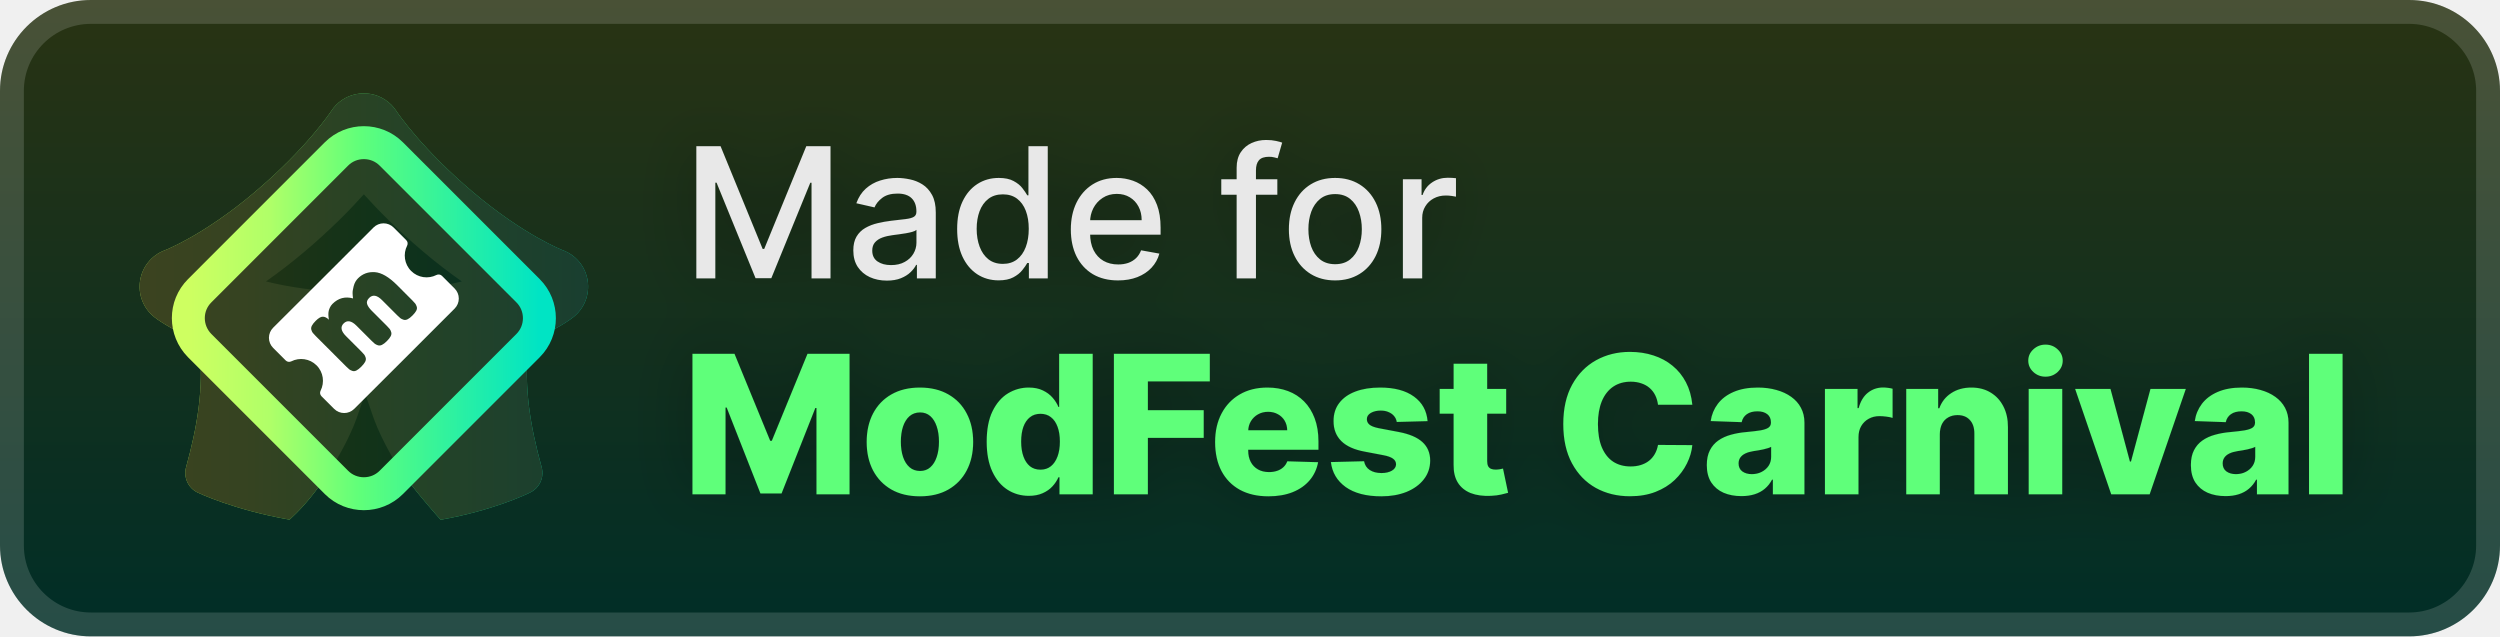
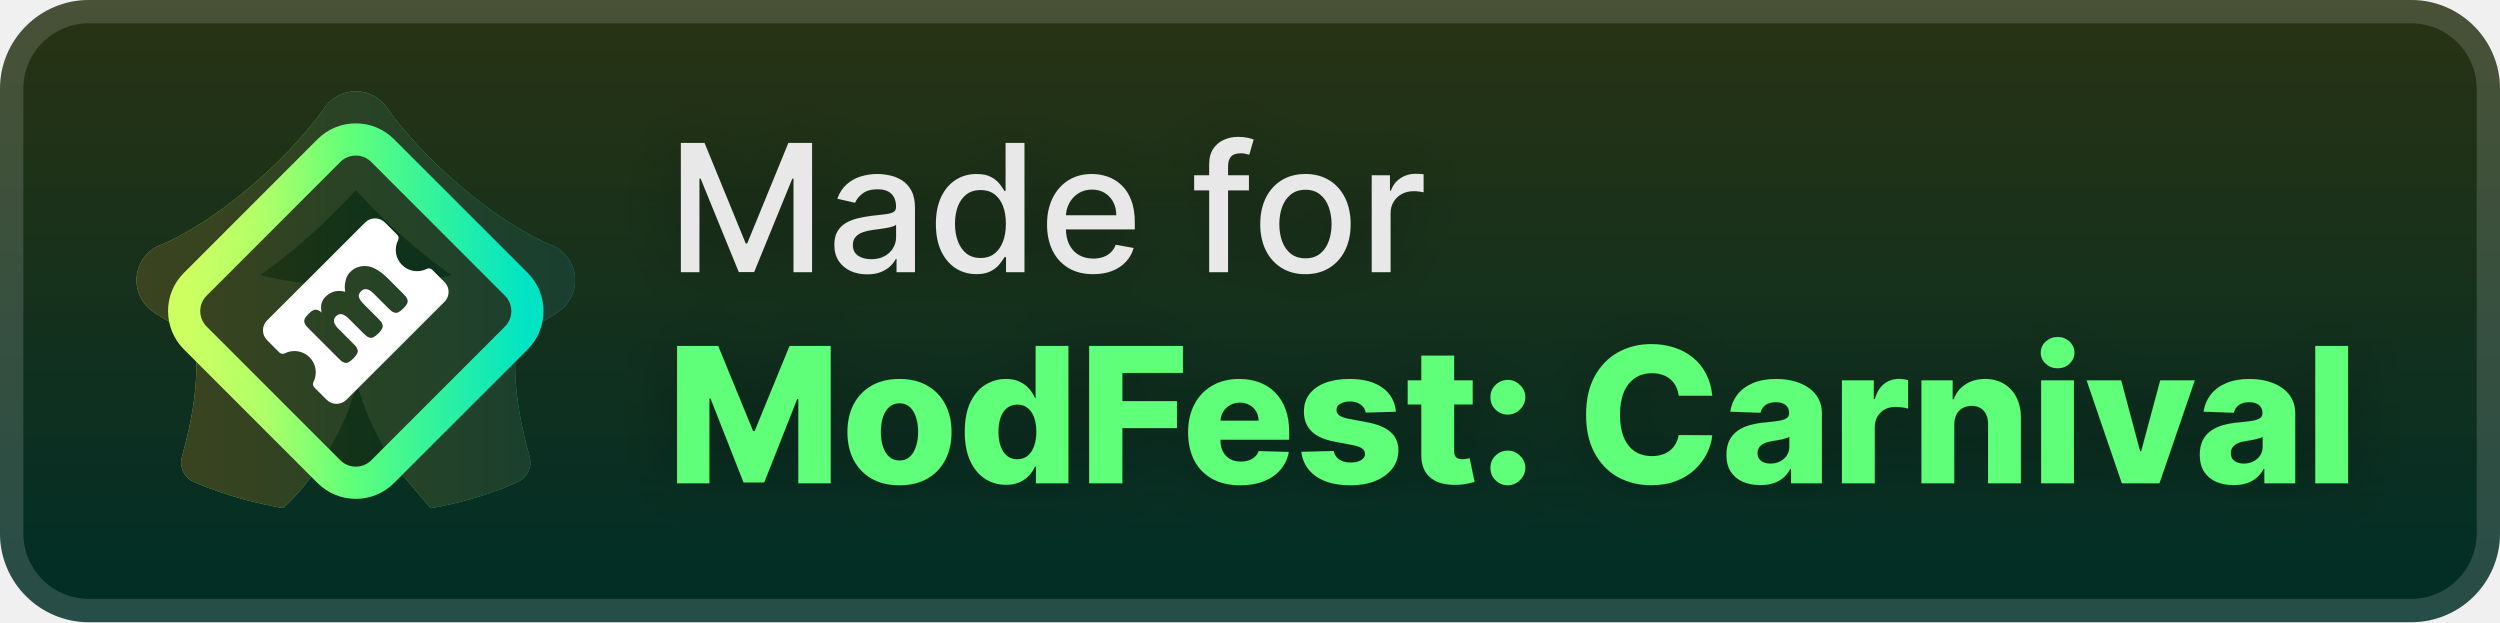
- <svg xmlns="http://www.w3.org/2000/svg" width="220" height="56" viewBox="0 0 220 56" fill="none">
-   <rect width="220" height="56" rx="8" fill="url(#paint0_linear_1_50)" />
-   <rect x="1.05" y="1.05" width="217.9" height="53.9" rx="6.95" stroke="white" stroke-opacity="0.15" stroke-width="2.1" />
+ <svg xmlns="http://www.w3.org/2000/svg" width="225" height="56" viewBox="0 0 225 56" fill="none">
+   <rect width="225" height="56" rx="8" fill="url(#paint0_linear_1_50)" />
+   <rect x="1.05" y="1.05" width="222.9" height="53.9" rx="6.95" stroke="white" stroke-opacity="0.15" stroke-width="2.1" />
  <mask id="mask0_1_50" style="mask-type:luminance" maskUnits="userSpaceOnUse" x="12" y="8" width="40" height="40">
    <path d="M52 8H12V48H52V8Z" fill="white" />
  </mask>
  <g mask="url(#mask0_1_50)">
    <path fill-rule="evenodd" clip-rule="evenodd" d="M53.062 6.947H53.073V49.053H53.062V6.947ZM17.135 29.875C14.745 28.849 13.609 27.923 13.609 27.923C12.627 27.163 12.135 25.929 12.325 24.702C12.515 23.474 13.356 22.447 14.522 22.018C14.522 22.018 17.908 20.723 22.426 16.901C27.037 12.999 29.143 9.784 29.143 9.784C30.162 8.199 32.276 7.74 33.861 8.759C34.291 9.035 34.638 9.392 34.895 9.797C35.075 10.064 37.203 13.169 41.615 16.901C46.132 20.723 49.518 22.018 49.518 22.018C50.684 22.447 51.525 23.473 51.715 24.7C51.906 25.927 51.415 27.16 50.434 27.921C50.434 27.921 49.3 28.849 46.91 29.875C46.792 30.054 46.655 30.224 46.5 30.383C46.068 34.154 46.709 37.656 47.657 41.08C47.696 41.211 47.719 41.343 47.729 41.474C47.754 41.794 47.697 42.108 47.573 42.39C47.449 42.672 47.256 42.926 47.004 43.123C46.896 43.207 46.779 43.281 46.653 43.341C46.286 43.523 43.359 44.926 38.778 45.74L38.691 45.643C38.691 45.643 36.625 43.34 35.349 41.534L34.431 42.453C33.105 43.779 30.936 43.779 29.61 42.453L28.846 41.689C27.883 43.153 26.77 44.549 25.628 45.591L25.477 45.729C20.537 44.86 17.39 43.342 17.39 43.342C16.555 42.943 16.128 42.002 16.375 41.111C17.328 37.677 17.974 34.165 17.541 30.383C17.387 30.223 17.252 30.053 17.135 29.875Z" fill="url(#paint1_linear_1_50)" />
    <path fill-rule="evenodd" clip-rule="evenodd" d="M17.135 29.875C14.745 28.849 13.609 27.923 13.609 27.923C12.627 27.163 12.135 25.929 12.325 24.702C12.515 23.474 13.356 22.447 14.522 22.018C14.522 22.018 17.908 20.723 22.426 16.901C27.037 12.999 29.143 9.784 29.143 9.784C30.162 8.199 32.276 7.74 33.861 8.759C34.291 9.035 34.638 9.392 34.895 9.797C35.075 10.064 37.203 13.169 41.615 16.901C46.132 20.723 49.518 22.018 49.518 22.018C50.684 22.447 51.525 23.473 51.715 24.7C51.906 25.927 51.415 27.16 50.434 27.921C50.434 27.921 49.3 28.849 46.91 29.875C46.792 30.054 46.655 30.224 46.5 30.383C46.068 34.154 46.709 37.656 47.657 41.08C47.695 41.211 47.719 41.343 47.729 41.474C47.754 41.794 47.697 42.108 47.573 42.39C47.449 42.672 47.256 42.926 47.003 43.123C46.896 43.207 46.779 43.281 46.653 43.341C46.286 43.523 43.359 44.926 38.778 45.74L38.691 45.643C38.691 45.643 36.625 43.34 35.349 41.534L34.431 42.453C33.104 43.779 30.936 43.779 29.61 42.453L28.846 41.689C27.883 43.153 26.77 44.549 25.628 45.591L25.477 45.729C20.537 44.86 17.39 43.342 17.39 43.342C16.555 42.943 16.128 42.002 16.375 41.111C17.328 37.677 17.974 34.165 17.541 30.383C17.387 30.223 17.252 30.053 17.135 29.875Z" fill="black" fill-opacity="0.8" />
    <g opacity="0.13">
      <path fill-rule="evenodd" clip-rule="evenodd" d="M17.496 30.026C14.859 28.943 13.609 27.923 13.609 27.923C12.627 27.163 12.135 25.929 12.325 24.702C12.515 23.474 13.356 22.447 14.522 22.019C14.522 22.019 17.908 20.723 22.426 16.901C27.037 12.999 29.143 9.785 29.143 9.785C30.162 8.199 32.276 7.74 33.861 8.759C34.291 9.035 34.638 9.392 34.895 9.797C35.075 10.064 37.203 13.169 41.615 16.901C46.132 20.723 49.518 22.019 49.518 22.019C50.684 22.446 51.525 23.473 51.715 24.7C51.905 25.927 51.415 27.16 50.434 27.921C50.434 27.921 48.777 29.277 45.245 30.524C45.708 30.365 46.139 30.205 46.541 30.045C46.029 33.945 46.681 37.554 47.657 41.08C47.695 41.21 47.719 41.343 47.729 41.474C47.754 41.794 47.697 42.107 47.573 42.39C47.449 42.672 47.256 42.926 47.003 43.123C46.896 43.207 46.779 43.281 46.653 43.341C46.286 43.523 43.359 44.926 38.778 45.74L38.691 45.643C38.691 45.643 35.908 42.542 34.808 40.715C33.936 39.268 33.233 37.817 32.82 36.625L32.134 34.643L31.447 36.625C31.034 37.817 30.331 39.268 29.459 40.715C28.372 42.52 27.021 44.32 25.628 45.591L25.477 45.729C20.537 44.86 17.39 43.342 17.39 43.342C16.556 42.943 16.128 42.002 16.375 41.111C17.358 37.57 18.014 33.945 17.496 30.026ZM35.451 25.6C37.475 25.431 39.201 25.124 40.639 24.768C39.576 24.023 38.422 23.144 37.204 22.114C35.01 20.257 33.293 18.522 32.018 17.102C30.745 18.523 29.03 20.258 26.836 22.114C25.62 23.143 24.466 24.021 23.404 24.767C25.389 25.259 27.92 25.656 31.029 25.727C31.035 25.578 31.068 25.393 31.127 25.171C31.199 24.901 31.325 24.675 31.506 24.494C31.909 24.091 32.403 23.91 32.988 23.951C33.572 23.993 34.226 24.375 34.949 25.098L35.451 25.6Z" fill="#B8B274" />
    </g>
    <path d="M17.568 25.59L29.61 13.547C30.936 12.221 33.104 12.221 34.431 13.547L46.473 25.59C47.799 26.916 47.799 29.084 46.473 30.41L34.431 42.453C33.104 43.779 30.936 43.779 29.61 42.453L17.568 30.41C16.241 29.063 16.241 26.916 17.568 25.59Z" stroke="url(#paint2_linear_1_50)" stroke-width="2.899" stroke-miterlimit="10" />
    <path fill-rule="evenodd" clip-rule="evenodd" d="M28.455 24.434L32.87 20.019C33.105 19.785 33.422 19.653 33.753 19.653C34.085 19.653 34.402 19.784 34.636 20.019L35.75 21.133C35.879 21.261 35.91 21.457 35.827 21.619C35.461 22.339 35.578 23.244 36.181 23.846C36.783 24.448 37.688 24.566 38.408 24.199C38.57 24.117 38.766 24.148 38.894 24.276L40.008 25.39C40.242 25.624 40.374 25.942 40.374 26.273C40.374 26.604 40.242 26.922 40.008 27.156L35.592 31.572L35.592 31.572L31.169 35.983C30.681 36.469 29.891 36.468 29.404 35.981L28.289 34.867C28.161 34.738 28.13 34.542 28.212 34.38C28.579 33.66 28.461 32.755 27.859 32.153C27.257 31.551 26.352 31.433 25.631 31.8C25.47 31.882 25.274 31.851 25.145 31.723L24.032 30.61C23.798 30.375 23.666 30.057 23.666 29.726C23.667 29.394 23.799 29.076 24.034 28.842L28.455 24.434ZM31.506 24.493C31.325 24.675 31.199 24.9 31.127 25.171C31.055 25.441 31.022 25.657 31.028 25.819C31.034 25.981 31.047 26.128 31.068 26.26C30.374 26.069 29.77 26.23 29.257 26.743C29.156 26.844 29.076 26.962 29.016 27.098C28.956 27.235 28.92 27.357 28.908 27.466C28.896 27.575 28.894 27.689 28.902 27.808C28.91 27.927 28.919 28.005 28.926 28.043L28.946 28.138C28.773 27.965 28.598 27.875 28.421 27.869C28.243 27.863 28.032 27.984 27.785 28.23C27.624 28.391 27.511 28.535 27.446 28.661C27.381 28.787 27.365 28.907 27.398 29.021C27.432 29.136 27.474 29.226 27.525 29.292C27.576 29.358 27.66 29.449 27.777 29.566L30.465 32.254C30.587 32.376 30.68 32.461 30.743 32.51C30.807 32.558 30.896 32.602 31.01 32.64C31.124 32.679 31.244 32.666 31.37 32.601C31.496 32.535 31.637 32.425 31.793 32.269C31.954 32.108 32.067 31.964 32.133 31.838C32.198 31.712 32.213 31.592 32.18 31.478C32.146 31.364 32.104 31.274 32.053 31.207C32.002 31.142 31.918 31.05 31.801 30.933L30.45 29.581C30.007 29.139 29.936 28.766 30.238 28.464C30.55 28.152 30.928 28.218 31.37 28.66L32.707 29.997C32.824 30.114 32.915 30.198 32.981 30.249C33.048 30.3 33.138 30.345 33.252 30.383C33.366 30.422 33.487 30.41 33.616 30.347C33.745 30.285 33.887 30.175 34.043 30.019C34.204 29.858 34.317 29.715 34.382 29.588C34.447 29.462 34.462 29.341 34.425 29.224C34.389 29.108 34.347 29.018 34.299 28.954C34.25 28.891 34.165 28.798 34.043 28.676L32.707 27.34C32.493 27.126 32.359 26.929 32.305 26.749C32.251 26.569 32.312 26.391 32.488 26.215C32.8 25.903 33.177 25.968 33.62 26.411L34.956 27.747C35.073 27.864 35.165 27.948 35.231 27.999C35.297 28.05 35.387 28.095 35.501 28.133C35.615 28.172 35.737 28.16 35.865 28.098C35.994 28.035 36.136 27.926 36.292 27.77C36.453 27.609 36.566 27.465 36.632 27.339C36.697 27.213 36.71 27.093 36.671 26.979C36.633 26.864 36.588 26.774 36.537 26.708C36.486 26.642 36.402 26.551 36.285 26.434L34.949 25.098C34.226 24.375 33.572 23.993 32.987 23.951C32.403 23.91 31.909 24.091 31.506 24.493Z" fill="white" />
  </g>
  <g filter="url(#filter0_d_1_50)">
    <path d="M61.278 12.864H63.409L67.114 21.909H67.25L70.954 12.864H73.085V24.5H71.415V16.079H71.307L67.875 24.483H66.489L63.057 16.074H62.949V24.5H61.278V12.864ZM78.041 24.693C77.488 24.693 76.988 24.591 76.541 24.386C76.094 24.178 75.74 23.877 75.479 23.483C75.221 23.089 75.092 22.606 75.092 22.034C75.092 21.542 75.187 21.136 75.376 20.818C75.566 20.5 75.822 20.248 76.144 20.062C76.465 19.877 76.825 19.737 77.223 19.642C77.621 19.547 78.026 19.475 78.439 19.426C78.962 19.366 79.386 19.316 79.712 19.278C80.037 19.237 80.274 19.171 80.422 19.079C80.57 18.989 80.644 18.841 80.644 18.636V18.597C80.644 18.1 80.503 17.716 80.223 17.443C79.947 17.171 79.534 17.034 78.984 17.034C78.412 17.034 77.962 17.161 77.632 17.415C77.306 17.665 77.081 17.943 76.956 18.25L75.359 17.886C75.549 17.356 75.825 16.928 76.189 16.602C76.556 16.273 76.979 16.034 77.456 15.886C77.933 15.735 78.435 15.659 78.962 15.659C79.31 15.659 79.679 15.701 80.07 15.784C80.463 15.864 80.831 16.011 81.172 16.227C81.517 16.443 81.799 16.752 82.019 17.153C82.238 17.551 82.348 18.068 82.348 18.704V24.5H80.689V23.307H80.621C80.511 23.526 80.346 23.742 80.126 23.954C79.907 24.167 79.624 24.343 79.28 24.483C78.935 24.623 78.522 24.693 78.041 24.693ZM78.41 23.329C78.88 23.329 79.282 23.237 79.615 23.051C79.952 22.866 80.208 22.623 80.382 22.324C80.56 22.021 80.649 21.697 80.649 21.352V20.227C80.588 20.288 80.471 20.345 80.297 20.398C80.126 20.447 79.931 20.491 79.712 20.528C79.492 20.562 79.278 20.595 79.07 20.625C78.861 20.651 78.687 20.674 78.547 20.693C78.217 20.735 77.916 20.805 77.644 20.903C77.374 21.002 77.159 21.144 76.996 21.329C76.837 21.511 76.757 21.754 76.757 22.057C76.757 22.477 76.912 22.796 77.223 23.011C77.534 23.224 77.929 23.329 78.41 23.329ZM87.878 24.671C87.173 24.671 86.544 24.491 85.992 24.131C85.442 23.767 85.01 23.25 84.696 22.579C84.385 21.905 84.23 21.097 84.23 20.153C84.23 19.21 84.387 18.403 84.702 17.733C85.02 17.062 85.456 16.549 86.008 16.193C86.561 15.837 87.188 15.659 87.889 15.659C88.431 15.659 88.867 15.75 89.196 15.932C89.529 16.11 89.787 16.318 89.969 16.557C90.154 16.796 90.298 17.006 90.401 17.188H90.503V12.864H92.202V24.5H90.543V23.142H90.401C90.298 23.328 90.151 23.54 89.957 23.778C89.768 24.017 89.507 24.225 89.173 24.403C88.84 24.581 88.408 24.671 87.878 24.671ZM88.253 23.222C88.742 23.222 89.154 23.093 89.492 22.835C89.832 22.574 90.09 22.212 90.264 21.75C90.442 21.288 90.531 20.75 90.531 20.136C90.531 19.53 90.444 19 90.27 18.546C90.096 18.091 89.84 17.737 89.503 17.483C89.166 17.229 88.749 17.102 88.253 17.102C87.742 17.102 87.315 17.235 86.974 17.5C86.633 17.765 86.376 18.127 86.202 18.585C86.031 19.044 85.946 19.561 85.946 20.136C85.946 20.72 86.033 21.244 86.207 21.71C86.382 22.176 86.639 22.546 86.98 22.818C87.325 23.087 87.749 23.222 88.253 23.222ZM98.388 24.676C97.528 24.676 96.787 24.492 96.166 24.125C95.549 23.754 95.072 23.233 94.734 22.562C94.401 21.888 94.234 21.099 94.234 20.193C94.234 19.299 94.401 18.511 94.734 17.829C95.072 17.148 95.541 16.616 96.144 16.233C96.749 15.85 97.458 15.659 98.269 15.659C98.761 15.659 99.238 15.741 99.7 15.903C100.162 16.066 100.577 16.322 100.945 16.671C101.312 17.019 101.602 17.472 101.814 18.028C102.026 18.581 102.132 19.254 102.132 20.046V20.648H95.195V19.375H100.467C100.467 18.928 100.376 18.532 100.195 18.188C100.013 17.839 99.757 17.564 99.427 17.364C99.102 17.163 98.719 17.062 98.28 17.062C97.802 17.062 97.386 17.18 97.03 17.415C96.677 17.646 96.405 17.949 96.212 18.324C96.022 18.695 95.927 19.099 95.927 19.534V20.528C95.927 21.112 96.03 21.608 96.234 22.017C96.443 22.426 96.733 22.739 97.104 22.954C97.475 23.167 97.909 23.273 98.405 23.273C98.727 23.273 99.02 23.227 99.285 23.136C99.551 23.042 99.78 22.901 99.973 22.716C100.166 22.53 100.314 22.301 100.416 22.028L102.024 22.318C101.895 22.792 101.664 23.206 101.331 23.562C101.001 23.915 100.587 24.189 100.087 24.386C99.59 24.579 99.024 24.676 98.388 24.676ZM112.405 15.773V17.136H107.473V15.773H112.405ZM108.825 24.5V14.761C108.825 14.216 108.945 13.763 109.183 13.403C109.422 13.04 109.738 12.769 110.132 12.591C110.526 12.409 110.954 12.318 111.416 12.318C111.757 12.318 112.049 12.347 112.291 12.403C112.534 12.456 112.714 12.506 112.831 12.551L112.433 13.926C112.354 13.903 112.251 13.877 112.126 13.847C112.001 13.812 111.85 13.796 111.672 13.796C111.259 13.796 110.964 13.898 110.785 14.102C110.611 14.307 110.524 14.602 110.524 14.989V24.5H108.825ZM117.49 24.676C116.672 24.676 115.958 24.489 115.348 24.114C114.738 23.739 114.265 23.214 113.928 22.54C113.59 21.866 113.422 21.078 113.422 20.176C113.422 19.271 113.59 18.479 113.928 17.801C114.265 17.123 114.738 16.597 115.348 16.222C115.958 15.847 116.672 15.659 117.49 15.659C118.308 15.659 119.022 15.847 119.632 16.222C120.242 16.597 120.715 17.123 121.053 17.801C121.39 18.479 121.558 19.271 121.558 20.176C121.558 21.078 121.39 21.866 121.053 22.54C120.715 23.214 120.242 23.739 119.632 24.114C119.022 24.489 118.308 24.676 117.49 24.676ZM117.496 23.25C118.026 23.25 118.465 23.11 118.814 22.829C119.162 22.549 119.42 22.176 119.587 21.71C119.757 21.244 119.842 20.731 119.842 20.171C119.842 19.614 119.757 19.102 119.587 18.636C119.42 18.167 119.162 17.79 118.814 17.506C118.465 17.222 118.026 17.079 117.496 17.079C116.962 17.079 116.518 17.222 116.166 17.506C115.818 17.79 115.558 18.167 115.388 18.636C115.221 19.102 115.138 19.614 115.138 20.171C115.138 20.731 115.221 21.244 115.388 21.71C115.558 22.176 115.818 22.549 116.166 22.829C116.518 23.11 116.962 23.25 117.496 23.25ZM123.455 24.5V15.773H125.097V17.159H125.187C125.347 16.689 125.627 16.32 126.028 16.051C126.434 15.778 126.892 15.642 127.403 15.642C127.509 15.642 127.634 15.646 127.778 15.653C127.926 15.661 128.042 15.671 128.125 15.682V17.307C128.057 17.288 127.936 17.267 127.761 17.244C127.587 17.218 127.413 17.204 127.239 17.204C126.837 17.204 126.479 17.29 126.165 17.46C125.854 17.627 125.608 17.86 125.426 18.159C125.244 18.454 125.153 18.792 125.153 19.171V24.5H123.455Z" fill="#E8E8E8" />
-     <path d="M60.936 31.136H64.636L67.776 38.791H67.921L71.06 31.136H74.76V43.5H71.85V35.906H71.748L68.778 43.422H66.918L63.948 35.863H63.846V43.5H60.936V31.136ZM80.953 43.675C79.979 43.675 79.142 43.476 78.441 43.077C77.745 42.675 77.208 42.115 76.829 41.399C76.455 40.679 76.268 39.844 76.268 38.894C76.268 37.94 76.455 37.105 76.829 36.389C77.208 35.668 77.745 35.109 78.441 34.71C79.142 34.308 79.979 34.106 80.953 34.106C81.927 34.106 82.762 34.308 83.458 34.71C84.158 35.109 84.696 35.668 85.07 36.389C85.448 37.105 85.637 37.94 85.637 38.894C85.637 39.844 85.448 40.679 85.07 41.399C84.696 42.115 84.158 42.675 83.458 43.077C82.762 43.476 81.927 43.675 80.953 43.675ZM80.971 41.447C81.325 41.447 81.625 41.339 81.87 41.121C82.116 40.904 82.303 40.602 82.432 40.216C82.564 39.83 82.631 39.383 82.631 38.876C82.631 38.361 82.564 37.91 82.432 37.523C82.303 37.137 82.116 36.835 81.87 36.618C81.625 36.401 81.325 36.292 80.971 36.292C80.605 36.292 80.295 36.401 80.041 36.618C79.792 36.835 79.6 37.137 79.468 37.523C79.339 37.91 79.274 38.361 79.274 38.876C79.274 39.383 79.339 39.83 79.468 40.216C79.6 40.602 79.792 40.904 80.041 41.121C80.295 41.339 80.605 41.447 80.971 41.447ZM90.536 43.633C89.852 43.633 89.23 43.456 88.671 43.102C88.112 42.747 87.665 42.216 87.331 41.508C86.997 40.8 86.83 39.92 86.83 38.87C86.83 37.779 87.003 36.882 87.349 36.177C87.695 35.473 88.148 34.952 88.707 34.614C89.271 34.276 89.876 34.106 90.524 34.106C91.011 34.106 91.428 34.191 91.774 34.36C92.12 34.525 92.406 34.738 92.631 35C92.856 35.262 93.028 35.533 93.144 35.815H93.205V31.136H96.157V43.5H93.235V41.997H93.144C93.019 42.282 92.842 42.55 92.613 42.8C92.384 43.049 92.096 43.251 91.75 43.403C91.408 43.556 91.003 43.633 90.536 43.633ZM91.563 41.333C91.921 41.333 92.227 41.232 92.48 41.031C92.734 40.826 92.929 40.538 93.066 40.168C93.203 39.797 93.271 39.363 93.271 38.864C93.271 38.356 93.203 37.92 93.066 37.554C92.933 37.187 92.738 36.906 92.48 36.708C92.227 36.511 91.921 36.413 91.563 36.413C91.196 36.413 90.886 36.513 90.633 36.715C90.379 36.916 90.186 37.2 90.053 37.566C89.925 37.932 89.86 38.365 89.86 38.864C89.86 39.363 89.927 39.797 90.059 40.168C90.192 40.538 90.383 40.826 90.633 41.031C90.886 41.232 91.196 41.333 91.563 41.333ZM98.024 43.5V31.136H106.463V33.563H101.012V36.099H105.926V38.532H101.012V43.5H98.024ZM111.622 43.675C110.652 43.675 109.815 43.484 109.11 43.102C108.41 42.715 107.871 42.166 107.493 41.453C107.118 40.737 106.931 39.886 106.931 38.9C106.931 37.942 107.12 37.105 107.499 36.389C107.877 35.668 108.41 35.109 109.098 34.71C109.787 34.308 110.598 34.106 111.531 34.106C112.191 34.106 112.795 34.209 113.342 34.414C113.89 34.62 114.363 34.923 114.761 35.326C115.159 35.728 115.469 36.225 115.691 36.817C115.912 37.405 116.023 38.079 116.023 38.84V39.576H107.963V37.861H113.276C113.272 37.548 113.197 37.268 113.053 37.022C112.908 36.777 112.708 36.586 112.455 36.449C112.205 36.308 111.918 36.238 111.592 36.238C111.262 36.238 110.966 36.312 110.704 36.461C110.443 36.606 110.235 36.805 110.082 37.059C109.929 37.308 109.849 37.592 109.841 37.91V39.654C109.841 40.033 109.915 40.365 110.064 40.651C110.213 40.932 110.424 41.152 110.698 41.309C110.972 41.466 111.298 41.544 111.676 41.544C111.938 41.544 112.175 41.508 112.388 41.435C112.602 41.363 112.785 41.256 112.938 41.115C113.091 40.974 113.205 40.801 113.282 40.596L115.993 40.675C115.88 41.282 115.632 41.812 115.25 42.262C114.872 42.709 114.375 43.057 113.759 43.307C113.143 43.552 112.431 43.675 111.622 43.675ZM125.626 37.059L122.915 37.131C122.887 36.938 122.811 36.767 122.686 36.618C122.561 36.465 122.398 36.346 122.197 36.262C122 36.173 121.77 36.129 121.509 36.129C121.167 36.129 120.875 36.197 120.633 36.334C120.396 36.471 120.279 36.656 120.283 36.89C120.279 37.071 120.352 37.228 120.501 37.36C120.654 37.493 120.925 37.6 121.316 37.68L123.103 38.019C124.028 38.196 124.716 38.489 125.167 38.9C125.622 39.31 125.851 39.854 125.855 40.53C125.851 41.166 125.662 41.719 125.288 42.19C124.918 42.661 124.411 43.027 123.767 43.289C123.123 43.546 122.386 43.675 121.557 43.675C120.233 43.675 119.189 43.403 118.424 42.86C117.663 42.313 117.229 41.58 117.12 40.663L120.036 40.59C120.1 40.928 120.267 41.186 120.537 41.363C120.806 41.54 121.151 41.629 121.569 41.629C121.947 41.629 122.255 41.558 122.493 41.417C122.73 41.276 122.851 41.089 122.855 40.856C122.851 40.647 122.758 40.48 122.577 40.355C122.396 40.226 122.112 40.125 121.726 40.053L120.108 39.745C119.179 39.576 118.486 39.264 118.031 38.809C117.577 38.35 117.351 37.767 117.355 37.059C117.351 36.439 117.516 35.91 117.85 35.471C118.184 35.028 118.659 34.69 119.275 34.457C119.891 34.223 120.617 34.106 121.454 34.106C122.71 34.106 123.7 34.37 124.425 34.897C125.149 35.421 125.549 36.141 125.626 37.059ZM132.543 34.227V36.401H126.693V34.227H132.543ZM127.918 32.006H130.871V40.584C130.871 40.765 130.899 40.912 130.955 41.025C131.015 41.133 131.102 41.212 131.215 41.26C131.327 41.305 131.462 41.327 131.619 41.327C131.732 41.327 131.851 41.317 131.975 41.297C132.104 41.272 132.201 41.252 132.265 41.236L132.712 43.367C132.571 43.407 132.372 43.458 132.114 43.518C131.861 43.578 131.557 43.617 131.203 43.633C130.51 43.665 129.917 43.584 129.422 43.391C128.931 43.194 128.554 42.888 128.293 42.474C128.035 42.059 127.91 41.538 127.918 40.91V32.006ZM148.924 35.616H145.906C145.865 35.306 145.783 35.026 145.658 34.777C145.533 34.527 145.368 34.314 145.163 34.137C144.958 33.96 144.714 33.825 144.433 33.732C144.155 33.636 143.847 33.587 143.509 33.587C142.909 33.587 142.392 33.734 141.957 34.028C141.527 34.322 141.195 34.746 140.961 35.302C140.732 35.857 140.617 36.529 140.617 37.318C140.617 38.139 140.734 38.827 140.967 39.383C141.205 39.934 141.537 40.351 141.963 40.633C142.394 40.91 142.903 41.049 143.491 41.049C143.821 41.049 144.121 41.007 144.39 40.922C144.664 40.838 144.903 40.715 145.109 40.554C145.318 40.389 145.489 40.19 145.622 39.956C145.759 39.719 145.853 39.451 145.906 39.153L148.924 39.172C148.872 39.719 148.713 40.258 148.447 40.789C148.185 41.321 147.825 41.806 147.366 42.244C146.908 42.679 146.348 43.025 145.688 43.283C145.032 43.54 144.28 43.669 143.43 43.669C142.312 43.669 141.309 43.423 140.424 42.932C139.543 42.438 138.846 41.717 138.335 40.771C137.824 39.825 137.569 38.675 137.569 37.318C137.569 35.958 137.828 34.805 138.347 33.859C138.866 32.913 139.569 32.195 140.454 31.704C141.34 31.213 142.332 30.967 143.43 30.967C144.179 30.967 144.871 31.072 145.507 31.281C146.143 31.486 146.702 31.788 147.185 32.187C147.668 32.581 148.061 33.066 148.363 33.642C148.664 34.217 148.852 34.875 148.924 35.616ZM153.248 43.657C152.656 43.657 152.131 43.558 151.672 43.361C151.218 43.16 150.857 42.858 150.592 42.456C150.33 42.049 150.199 41.54 150.199 40.928C150.199 40.413 150.29 39.978 150.471 39.624C150.652 39.27 150.902 38.982 151.22 38.761C151.537 38.54 151.904 38.373 152.318 38.26C152.733 38.143 153.175 38.065 153.646 38.025C154.174 37.976 154.598 37.926 154.92 37.874C155.242 37.817 155.476 37.739 155.62 37.638C155.769 37.533 155.844 37.387 155.844 37.197V37.167C155.844 36.857 155.737 36.618 155.524 36.449C155.311 36.28 155.023 36.195 154.661 36.195C154.27 36.195 153.956 36.28 153.719 36.449C153.481 36.618 153.33 36.851 153.266 37.149L150.543 37.053C150.624 36.489 150.831 35.986 151.165 35.543C151.503 35.097 151.966 34.746 152.554 34.493C153.145 34.235 153.856 34.106 154.685 34.106C155.276 34.106 155.822 34.177 156.321 34.318C156.82 34.455 157.254 34.656 157.625 34.922C157.995 35.183 158.281 35.505 158.482 35.887C158.687 36.27 158.79 36.706 158.79 37.197V43.5H156.013V42.208H155.94C155.775 42.522 155.564 42.788 155.307 43.005C155.053 43.222 154.753 43.385 154.407 43.494C154.065 43.603 153.679 43.657 153.248 43.657ZM154.16 41.725C154.477 41.725 154.763 41.661 155.017 41.532C155.274 41.403 155.48 41.226 155.633 41.001C155.785 40.771 155.862 40.506 155.862 40.204V39.322C155.777 39.367 155.675 39.407 155.554 39.443C155.437 39.479 155.309 39.514 155.168 39.546C155.027 39.578 154.882 39.606 154.733 39.63C154.584 39.654 154.441 39.677 154.304 39.697C154.027 39.741 153.789 39.809 153.592 39.902C153.399 39.995 153.25 40.115 153.145 40.264C153.045 40.409 152.994 40.582 152.994 40.783C152.994 41.089 153.103 41.323 153.32 41.484C153.542 41.645 153.821 41.725 154.16 41.725ZM160.595 43.5V34.227H163.462V35.918H163.559C163.728 35.306 164.004 34.851 164.386 34.553C164.768 34.251 165.213 34.1 165.72 34.1C165.857 34.1 165.998 34.111 166.143 34.131C166.288 34.147 166.423 34.173 166.547 34.209V36.775C166.406 36.727 166.221 36.688 165.992 36.66C165.767 36.632 165.565 36.618 165.388 36.618C165.038 36.618 164.722 36.696 164.44 36.853C164.163 37.006 163.943 37.222 163.782 37.499C163.625 37.773 163.547 38.095 163.547 38.465V43.5H160.595ZM170.702 38.212V43.5H167.75V34.227H170.557V35.93H170.66C170.865 35.362 171.215 34.917 171.71 34.596C172.205 34.27 172.795 34.106 173.479 34.106C174.131 34.106 174.697 34.253 175.176 34.547C175.659 34.837 176.033 35.243 176.298 35.767C176.568 36.286 176.701 36.894 176.697 37.59V43.5H173.745V38.169C173.749 37.654 173.618 37.252 173.352 36.962C173.091 36.672 172.727 36.527 172.26 36.527C171.95 36.527 171.676 36.596 171.439 36.733C171.205 36.865 171.024 37.057 170.895 37.306C170.771 37.556 170.706 37.858 170.702 38.212ZM178.525 43.5V34.227H181.477V43.5H178.525ZM180.004 33.147C179.589 33.147 179.233 33.01 178.935 32.736C178.637 32.458 178.488 32.124 178.488 31.734C178.488 31.348 178.637 31.018 178.935 30.744C179.233 30.466 179.589 30.327 180.004 30.327C180.422 30.327 180.778 30.466 181.072 30.744C181.37 31.018 181.519 31.348 181.519 31.734C181.519 32.124 181.37 32.458 181.072 32.736C180.778 33.01 180.422 33.147 180.004 33.147ZM192.351 34.227L189.169 43.5H185.788L182.613 34.227H185.722L187.431 40.614H187.527L189.242 34.227H192.351ZM195.848 43.657C195.256 43.657 194.731 43.558 194.272 43.361C193.817 43.16 193.457 42.858 193.191 42.456C192.93 42.049 192.799 41.54 192.799 40.928C192.799 40.413 192.889 39.978 193.071 39.624C193.252 39.27 193.501 38.982 193.819 38.761C194.137 38.54 194.503 38.373 194.918 38.26C195.332 38.143 195.775 38.065 196.246 38.025C196.773 37.976 197.198 37.926 197.52 37.874C197.842 37.817 198.075 37.739 198.22 37.638C198.369 37.533 198.443 37.387 198.443 37.197V37.167C198.443 36.857 198.337 36.618 198.123 36.449C197.91 36.28 197.622 36.195 197.26 36.195C196.87 36.195 196.556 36.28 196.318 36.449C196.081 36.618 195.93 36.851 195.866 37.149L193.143 37.053C193.223 36.489 193.431 35.986 193.765 35.543C194.103 35.097 194.566 34.746 195.153 34.493C195.745 34.235 196.455 34.106 197.284 34.106C197.876 34.106 198.421 34.177 198.92 34.318C199.419 34.455 199.854 34.656 200.224 34.922C200.595 35.183 200.88 35.505 201.082 35.887C201.287 36.27 201.389 36.706 201.389 37.197V43.5H198.612V42.208H198.54C198.375 42.522 198.164 42.788 197.906 43.005C197.653 43.222 197.353 43.385 197.007 43.494C196.665 43.603 196.278 43.657 195.848 43.657ZM196.759 41.725C197.077 41.725 197.363 41.661 197.616 41.532C197.874 41.403 198.079 41.226 198.232 41.001C198.385 40.771 198.462 40.506 198.462 40.204V39.322C198.377 39.367 198.274 39.407 198.154 39.443C198.037 39.479 197.908 39.514 197.767 39.546C197.626 39.578 197.482 39.606 197.333 39.63C197.184 39.654 197.041 39.677 196.904 39.697C196.626 39.741 196.389 39.809 196.192 39.902C195.998 39.995 195.85 40.115 195.745 40.264C195.644 40.409 195.594 40.582 195.594 40.783C195.594 41.089 195.703 41.323 195.92 41.484C196.141 41.645 196.421 41.725 196.759 41.725ZM206.147 31.136V43.5H203.194V31.136H206.147Z" fill="#5FFF7A" />
+     <path d="M60.936 31.136H64.636L67.776 38.791H67.921L71.06 31.136H74.76V43.5H71.85V35.906H71.748L68.778 43.422H66.918L63.948 35.863H63.846V43.5H60.936V31.136ZM80.953 43.675C79.979 43.675 79.142 43.476 78.441 43.077C77.745 42.675 77.208 42.115 76.829 41.399C76.455 40.679 76.268 39.844 76.268 38.894C76.268 37.94 76.455 37.105 76.829 36.389C77.208 35.668 77.745 35.109 78.441 34.71C79.142 34.308 79.979 34.106 80.953 34.106C81.927 34.106 82.762 34.308 83.458 34.71C84.158 35.109 84.696 35.668 85.07 36.389C85.448 37.105 85.637 37.94 85.637 38.894C85.637 39.844 85.448 40.679 85.07 41.399C84.696 42.115 84.158 42.675 83.458 43.077C82.762 43.476 81.927 43.675 80.953 43.675ZM80.971 41.447C81.325 41.447 81.625 41.339 81.87 41.121C82.116 40.904 82.303 40.602 82.432 40.216C82.564 39.83 82.631 39.383 82.631 38.876C82.631 38.361 82.564 37.91 82.432 37.523C82.303 37.137 82.116 36.835 81.87 36.618C81.625 36.401 81.325 36.292 80.971 36.292C80.605 36.292 80.295 36.401 80.041 36.618C79.792 36.835 79.6 37.137 79.468 37.523C79.339 37.91 79.274 38.361 79.274 38.876C79.274 39.383 79.339 39.83 79.468 40.216C79.6 40.602 79.792 40.904 80.041 41.121C80.295 41.339 80.605 41.447 80.971 41.447ZM90.536 43.633C89.852 43.633 89.23 43.456 88.671 43.102C88.112 42.747 87.665 42.216 87.331 41.508C86.997 40.8 86.83 39.92 86.83 38.87C86.83 37.779 87.003 36.882 87.349 36.177C87.695 35.473 88.148 34.952 88.707 34.614C89.271 34.276 89.876 34.106 90.524 34.106C91.011 34.106 91.428 34.191 91.774 34.36C92.12 34.525 92.406 34.738 92.631 35C92.856 35.262 93.028 35.533 93.144 35.815H93.205V31.136H96.157V43.5H93.235V41.997H93.144C93.019 42.282 92.842 42.55 92.613 42.8C92.384 43.049 92.096 43.251 91.75 43.403C91.408 43.556 91.003 43.633 90.536 43.633ZM91.563 41.333C91.921 41.333 92.227 41.232 92.48 41.031C92.734 40.826 92.929 40.538 93.066 40.168C93.203 39.797 93.271 39.363 93.271 38.864C93.271 38.356 93.203 37.92 93.066 37.554C92.933 37.187 92.738 36.906 92.48 36.708C92.227 36.511 91.921 36.413 91.563 36.413C91.196 36.413 90.886 36.513 90.633 36.715C90.379 36.916 90.186 37.2 90.053 37.566C89.925 37.932 89.86 38.365 89.86 38.864C89.86 39.363 89.927 39.797 90.059 40.168C90.192 40.538 90.383 40.826 90.633 41.031C90.886 41.232 91.196 41.333 91.563 41.333ZM98.024 43.5V31.136H106.463V33.563H101.012V36.099H105.926V38.532H101.012V43.5H98.024ZM111.622 43.675C110.652 43.675 109.815 43.484 109.11 43.102C108.41 42.715 107.871 42.166 107.493 41.453C107.118 40.737 106.931 39.886 106.931 38.9C106.931 37.942 107.12 37.105 107.499 36.389C107.877 35.668 108.41 35.109 109.098 34.71C109.787 34.308 110.598 34.106 111.531 34.106C112.191 34.106 112.795 34.209 113.342 34.414C113.89 34.62 114.363 34.923 114.761 35.326C115.159 35.728 115.469 36.225 115.691 36.817C115.912 37.405 116.023 38.079 116.023 38.84V39.576H107.963V37.861H113.276C113.272 37.548 113.197 37.268 113.053 37.022C112.908 36.777 112.708 36.586 112.455 36.449C112.205 36.308 111.918 36.238 111.592 36.238C111.262 36.238 110.966 36.312 110.704 36.461C110.443 36.606 110.235 36.805 110.082 37.059C109.929 37.308 109.849 37.592 109.841 37.91V39.654C109.841 40.033 109.915 40.365 110.064 40.651C110.213 40.932 110.424 41.152 110.698 41.309C110.972 41.466 111.298 41.544 111.676 41.544C111.938 41.544 112.175 41.508 112.388 41.435C112.602 41.363 112.785 41.256 112.938 41.115C113.091 40.974 113.205 40.801 113.282 40.596L115.993 40.675C115.88 41.282 115.632 41.812 115.25 42.262C114.872 42.709 114.375 43.057 113.759 43.307C113.143 43.552 112.431 43.675 111.622 43.675ZM125.626 37.059L122.915 37.131C122.887 36.938 122.811 36.767 122.686 36.618C122.561 36.465 122.398 36.346 122.197 36.262C122 36.173 121.77 36.129 121.509 36.129C121.167 36.129 120.875 36.197 120.633 36.334C120.396 36.471 120.279 36.656 120.283 36.89C120.279 37.071 120.352 37.228 120.501 37.36C120.654 37.493 120.925 37.6 121.316 37.68L123.103 38.019C124.028 38.196 124.716 38.489 125.167 38.9C125.622 39.31 125.851 39.854 125.855 40.53C125.851 41.166 125.662 41.719 125.288 42.19C124.918 42.661 124.411 43.027 123.767 43.289C123.123 43.546 122.386 43.675 121.557 43.675C120.233 43.675 119.189 43.403 118.424 42.86C117.663 42.313 117.229 41.58 117.12 40.663L120.036 40.59C120.1 40.928 120.267 41.186 120.537 41.363C120.806 41.54 121.151 41.629 121.569 41.629C121.947 41.629 122.255 41.558 122.493 41.417C122.73 41.276 122.851 41.089 122.855 40.856C122.851 40.647 122.758 40.48 122.577 40.355C122.396 40.226 122.112 40.125 121.726 40.053L120.108 39.745C119.179 39.576 118.486 39.264 118.031 38.809C117.577 38.35 117.351 37.767 117.355 37.059C117.351 36.439 117.516 35.91 117.85 35.471C118.184 35.028 118.659 34.69 119.275 34.457C119.891 34.223 120.617 34.106 121.454 34.106C122.71 34.106 123.7 34.37 124.425 34.897C125.149 35.421 125.549 36.141 125.626 37.059ZM132.543 34.227V36.401H126.693V34.227H132.543ZM127.918 32.006H130.871V40.584C130.871 40.765 130.899 40.912 130.955 41.025C131.015 41.133 131.102 41.212 131.215 41.26C131.327 41.305 131.462 41.327 131.619 41.327C131.732 41.327 131.851 41.317 131.975 41.297C132.104 41.272 132.201 41.252 132.265 41.236L132.712 43.367C132.571 43.407 132.372 43.458 132.114 43.518C131.861 43.578 131.557 43.617 131.203 43.633C130.51 43.665 129.917 43.584 129.422 43.391C128.931 43.194 128.554 42.888 128.293 42.474C128.035 42.059 127.91 41.538 127.918 40.91V32.006ZM135.709 43.675C135.274 43.675 134.902 43.522 134.592 43.216C134.286 42.91 134.136 42.54 134.14 42.105C134.136 41.679 134.286 41.315 134.592 41.013C134.902 40.707 135.274 40.554 135.709 40.554C136.12 40.554 136.482 40.707 136.796 41.013C137.114 41.315 137.275 41.679 137.279 42.105C137.275 42.395 137.198 42.659 137.049 42.896C136.904 43.134 136.713 43.323 136.476 43.464C136.242 43.605 135.987 43.675 135.709 43.675ZM135.709 37.312C135.274 37.312 134.902 37.161 134.592 36.859C134.286 36.553 134.136 36.181 134.14 35.742C134.136 35.316 134.286 34.952 134.592 34.65C134.902 34.344 135.274 34.191 135.709 34.191C136.12 34.191 136.482 34.344 136.796 34.65C137.114 34.952 137.275 35.316 137.279 35.742C137.275 36.032 137.198 36.296 137.049 36.533C136.904 36.771 136.713 36.96 136.476 37.101C136.242 37.242 135.987 37.312 135.709 37.312ZM154.104 35.616H151.085C151.045 35.306 150.962 35.026 150.838 34.777C150.713 34.527 150.548 34.314 150.343 34.137C150.137 33.96 149.894 33.825 149.612 33.732C149.334 33.636 149.027 33.587 148.689 33.587C148.089 33.587 147.572 33.734 147.137 34.028C146.706 34.322 146.374 34.746 146.141 35.302C145.912 35.857 145.797 36.529 145.797 37.318C145.797 38.139 145.914 38.827 146.147 39.383C146.384 39.934 146.716 40.351 147.143 40.633C147.574 40.91 148.083 41.049 148.67 41.049C149 41.049 149.3 41.007 149.57 40.922C149.844 40.838 150.083 40.715 150.288 40.554C150.498 40.389 150.669 40.19 150.801 39.956C150.938 39.719 151.033 39.451 151.085 39.153L154.104 39.172C154.051 39.719 153.892 40.258 153.627 40.789C153.365 41.321 153.005 41.806 152.546 42.244C152.087 42.679 151.528 43.025 150.868 43.283C150.212 43.54 149.459 43.669 148.61 43.669C147.491 43.669 146.489 43.423 145.604 42.932C144.722 42.438 144.026 41.717 143.515 40.771C143.004 39.825 142.748 38.675 142.748 37.318C142.748 35.958 143.008 34.805 143.527 33.859C144.046 32.913 144.748 32.195 145.634 31.704C146.519 31.213 147.511 30.967 148.61 30.967C149.359 30.967 150.051 31.072 150.687 31.281C151.323 31.486 151.882 31.788 152.365 32.187C152.848 32.581 153.24 33.066 153.542 33.642C153.844 34.217 154.031 34.875 154.104 35.616ZM158.428 43.657C157.836 43.657 157.311 43.558 156.852 43.361C156.397 43.16 156.037 42.858 155.771 42.456C155.51 42.049 155.379 41.54 155.379 40.928C155.379 40.413 155.47 39.978 155.651 39.624C155.832 39.27 156.081 38.982 156.399 38.761C156.717 38.54 157.083 38.373 157.498 38.26C157.912 38.143 158.355 38.065 158.826 38.025C159.353 37.976 159.778 37.926 160.1 37.874C160.422 37.817 160.655 37.739 160.8 37.638C160.949 37.533 161.023 37.387 161.023 37.197V37.167C161.023 36.857 160.917 36.618 160.704 36.449C160.49 36.28 160.202 36.195 159.84 36.195C159.45 36.195 159.136 36.28 158.898 36.449C158.661 36.618 158.51 36.851 158.446 37.149L155.723 37.053C155.804 36.489 156.011 35.986 156.345 35.543C156.683 35.097 157.146 34.746 157.733 34.493C158.325 34.235 159.035 34.106 159.864 34.106C160.456 34.106 161.001 34.177 161.5 34.318C161.999 34.455 162.434 34.656 162.804 34.922C163.175 35.183 163.46 35.505 163.662 35.887C163.867 36.27 163.97 36.706 163.97 37.197V43.5H161.193V42.208H161.12C160.955 42.522 160.744 42.788 160.486 43.005C160.233 43.222 159.933 43.385 159.587 43.494C159.245 43.603 158.858 43.657 158.428 43.657ZM159.339 41.725C159.657 41.725 159.943 41.661 160.196 41.532C160.454 41.403 160.659 41.226 160.812 41.001C160.965 40.771 161.042 40.506 161.042 40.204V39.322C160.957 39.367 160.854 39.407 160.734 39.443C160.617 39.479 160.488 39.514 160.347 39.546C160.206 39.578 160.062 39.606 159.913 39.63C159.764 39.654 159.621 39.677 159.484 39.697C159.206 39.741 158.969 39.809 158.772 39.902C158.579 39.995 158.43 40.115 158.325 40.264C158.224 40.409 158.174 40.582 158.174 40.783C158.174 41.089 158.283 41.323 158.5 41.484C158.721 41.645 159.001 41.725 159.339 41.725ZM165.775 43.5V34.227H168.642V35.918H168.739C168.908 35.306 169.183 34.851 169.566 34.553C169.948 34.251 170.393 34.1 170.9 34.1C171.037 34.1 171.178 34.111 171.322 34.131C171.467 34.147 171.602 34.173 171.727 34.209V36.775C171.586 36.727 171.401 36.688 171.172 36.66C170.946 36.632 170.745 36.618 170.568 36.618C170.218 36.618 169.902 36.696 169.62 36.853C169.342 37.006 169.123 37.222 168.962 37.499C168.805 37.773 168.727 38.095 168.727 38.465V43.5H165.775ZM175.882 38.212V43.5H172.93V34.227H175.737V35.93H175.84C176.045 35.362 176.395 34.917 176.89 34.596C177.385 34.27 177.975 34.106 178.659 34.106C179.311 34.106 179.876 34.253 180.355 34.547C180.838 34.837 181.213 35.243 181.478 35.767C181.748 36.286 181.881 36.894 181.877 37.59V43.5H178.925V38.169C178.929 37.654 178.798 37.252 178.532 36.962C178.271 36.672 177.906 36.527 177.439 36.527C177.13 36.527 176.856 36.596 176.618 36.733C176.385 36.865 176.204 37.057 176.075 37.306C175.95 37.556 175.886 37.858 175.882 38.212ZM183.704 43.5V34.227H186.656V43.5H183.704ZM185.183 33.147C184.769 33.147 184.413 33.01 184.115 32.736C183.817 32.458 183.668 32.124 183.668 31.734C183.668 31.348 183.817 31.018 184.115 30.744C184.413 30.466 184.769 30.327 185.183 30.327C185.602 30.327 185.958 30.466 186.252 30.744C186.55 31.018 186.699 31.348 186.699 31.734C186.699 32.124 186.55 32.458 186.252 32.736C185.958 33.01 185.602 33.147 185.183 33.147ZM197.53 34.227L194.349 43.5H190.968L187.793 34.227L190.902 34.227L192.61 40.614H192.707L194.421 34.227H197.53ZM201.027 43.657C200.436 43.657 199.91 43.558 199.452 43.361C198.997 43.16 198.637 42.858 198.371 42.456C198.109 42.049 197.979 41.54 197.979 40.928C197.979 40.413 198.069 39.978 198.25 39.624C198.431 39.27 198.681 38.982 198.999 38.761C199.317 38.54 199.683 38.373 200.098 38.26C200.512 38.143 200.955 38.065 201.426 38.025C201.953 37.976 202.377 37.926 202.699 37.874C203.021 37.817 203.255 37.739 203.4 37.638C203.549 37.533 203.623 37.387 203.623 37.197V37.167C203.623 36.857 203.516 36.618 203.303 36.449C203.09 36.28 202.802 36.195 202.44 36.195C202.049 36.195 201.736 36.28 201.498 36.449C201.261 36.618 201.11 36.851 201.045 37.149L198.323 37.053C198.403 36.489 198.61 35.986 198.944 35.543C199.283 35.097 199.745 34.746 200.333 34.493C200.925 34.235 201.635 34.106 202.464 34.106C203.056 34.106 203.601 34.177 204.1 34.318C204.599 34.455 205.034 34.656 205.404 34.922C205.774 35.183 206.06 35.505 206.261 35.887C206.466 36.27 206.569 36.706 206.569 37.197V43.5H203.792V42.208H203.72C203.555 42.522 203.343 42.788 203.086 43.005C202.832 43.222 202.532 43.385 202.186 43.494C201.844 43.603 201.458 43.657 201.027 43.657ZM201.939 41.725C202.257 41.725 202.542 41.661 202.796 41.532C203.054 41.403 203.259 41.226 203.412 41.001C203.565 40.771 203.641 40.506 203.641 40.204V39.322C203.557 39.367 203.454 39.407 203.333 39.443C203.217 39.479 203.088 39.514 202.947 39.546C202.806 39.578 202.661 39.606 202.512 39.63C202.363 39.654 202.221 39.677 202.084 39.697C201.806 39.741 201.569 39.809 201.371 39.902C201.178 39.995 201.029 40.115 200.925 40.264C200.824 40.409 200.774 40.582 200.774 40.783C200.774 41.089 200.882 41.323 201.1 41.484C201.321 41.645 201.601 41.725 201.939 41.725ZM211.326 31.136V43.5H208.374V31.136H211.326Z" fill="#5FFF7A" />
  </g>
  <defs>
-     <filter id="filter0_d_1_50" x="54.4" y="3.9" width="159.2" height="48.2" filterUnits="userSpaceOnUse" color-interpolation-filters="sRGB">
+     <filter id="filter0_d_1_50" x="54.4" y="3.9" width="164.2" height="48.2" filterUnits="userSpaceOnUse" color-interpolation-filters="sRGB">
      <feFlood flood-opacity="0" result="BackgroundImageFix" />
      <feColorMatrix in="SourceAlpha" type="matrix" values="0 0 0 0 0 0 0 0 0 0 0 0 0 0 0 0 0 0 127 0" result="hardAlpha" />
      <feOffset />
      <feGaussianBlur stdDeviation="2.8" />
      <feComposite in2="hardAlpha" operator="out" />
      <feColorMatrix type="matrix" values="0 0 0 0 0 0 0 0 0 0 0 0 0 0 0 0 0 0 0.25 0" />
      <feBlend mode="normal" in2="BackgroundImageFix" result="effect1_dropShadow_1_50" />
      <feBlend mode="normal" in="SourceGraphic" in2="effect1_dropShadow_1_50" result="shape" />
    </filter>
-     <linearGradient id="paint0_linear_1_50" x1="110" y1="0" x2="110" y2="56" gradientUnits="userSpaceOnUse">
+     <linearGradient id="paint0_linear_1_50" x1="112.5" y1="0" x2="112.5" y2="56" gradientUnits="userSpaceOnUse">
      <stop stop-color="#293313" />
      <stop offset="1" stop-color="#002E27" />
    </linearGradient>
    <linearGradient id="paint1_linear_1_50" x1="10.968" y1="28" x2="53.073" y2="28" gradientUnits="userSpaceOnUse">
      <stop stop-color="#CEFF61" />
      <stop offset="0.23" stop-color="#B0FF68" />
      <stop offset="0.49" stop-color="#5FFF7A" />
      <stop offset="1" stop-color="#00E4C4" />
    </linearGradient>
    <linearGradient id="paint2_linear_1_50" x1="16.573" y1="28" x2="47.468" y2="28" gradientUnits="userSpaceOnUse">
      <stop stop-color="#CEFF61" />
      <stop offset="0.23" stop-color="#B0FF68" />
      <stop offset="0.49" stop-color="#5FFF7A" />
      <stop offset="1" stop-color="#00E4C4" />
    </linearGradient>
  </defs>
</svg>
